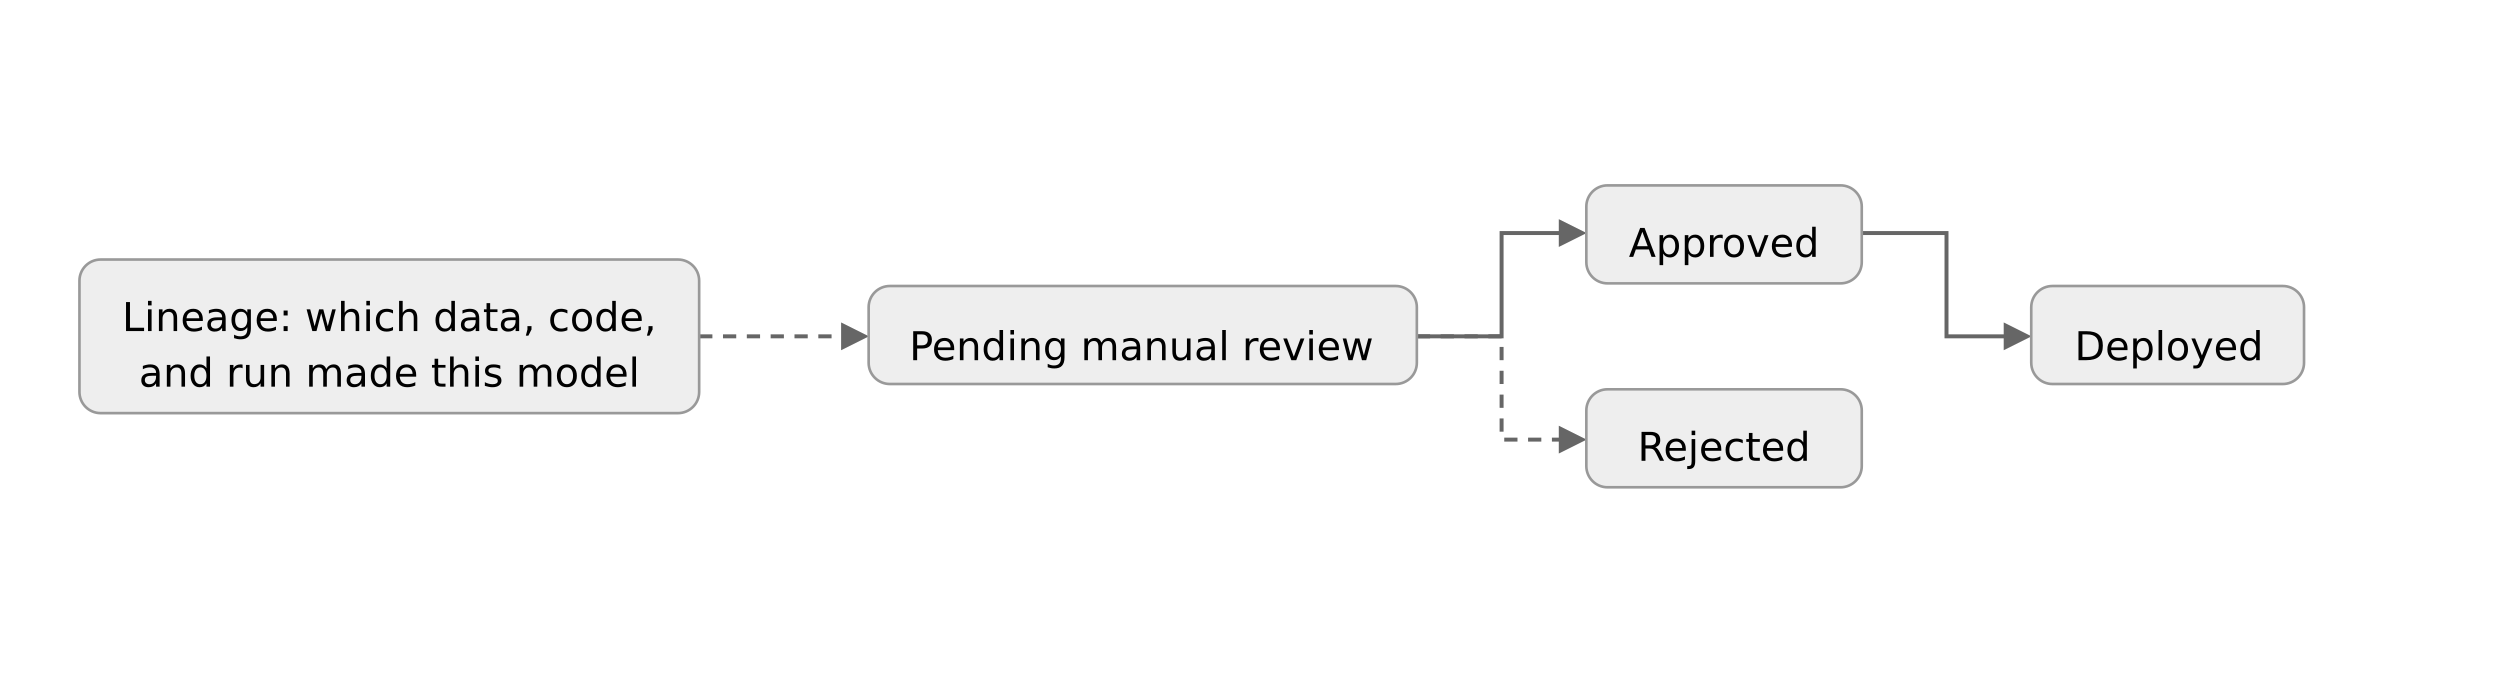
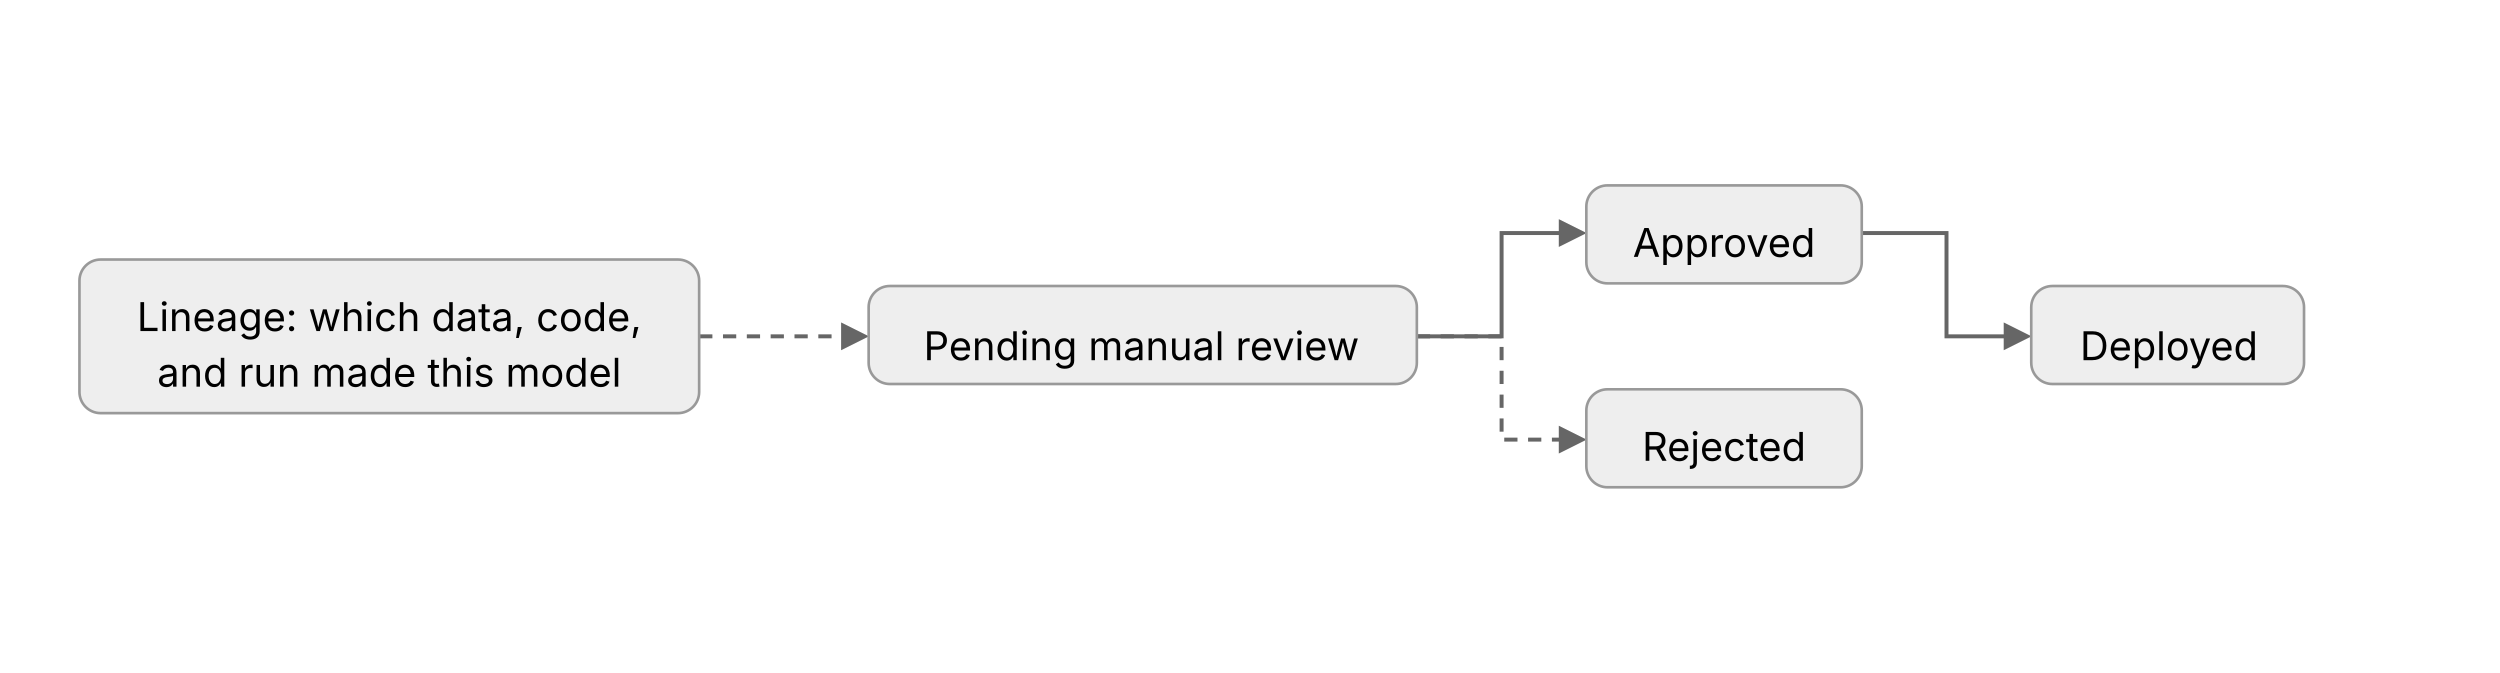
- <svg xmlns="http://www.w3.org/2000/svg" width="100%" viewBox="0 0 944 254" role="img" style="background:#ffffff;font-family:DejaVu Sans,Verdana,sans-serif">
+ <svg xmlns="http://www.w3.org/2000/svg" width="100%" viewBox="0 0 944 254" role="img" style="background:#ffffff;font-family:'Anthropic Sans',Inter,'Source Sans 3','IBM Plex Sans',sans-serif">
  <defs>
    <marker id="ah" viewBox="0 0 10 10" refX="8" refY="5" markerWidth="7" markerHeight="7" orient="auto-start-reverse">
      <path d="M0,0 L10,5 L0,10 z" fill="#666" />
    </marker>
  </defs>
  <path d="M535,127 H567 V88 H597" fill="none" stroke="#666" stroke-width="1.5" marker-end="url(#ah)" />
  <path d="M703,88 H735 V127 H765" fill="none" stroke="#666" stroke-width="1.5" marker-end="url(#ah)" />
  <path d="M535,127 H567 V166 H597" fill="none" stroke="#666" stroke-width="1.5" stroke-dasharray="5,4" marker-end="url(#ah)" />
  <path d="M264,127 H296 V127 H326" fill="none" stroke="#666" stroke-width="1.5" stroke-dasharray="5,4" marker-end="url(#ah)" />
  <rect x="328" y="108" width="207" height="37" rx="8" fill="#eeeeee" stroke="#999999" stroke-width="1" />
  <text x="431" y="136" text-anchor="middle" font-size="15" fill="#000">Pending manual review</text>
  <rect x="599" y="70" width="104" height="37" rx="8" fill="#eeeeee" stroke="#999999" stroke-width="1" />
  <text x="651" y="97" text-anchor="middle" font-size="15" fill="#000">Approved</text>
  <rect x="767" y="108" width="103" height="37" rx="8" fill="#eeeeee" stroke="#999999" stroke-width="1" />
  <text x="819" y="136" text-anchor="middle" font-size="15" fill="#000">Deployed</text>
  <rect x="599" y="147" width="104" height="37" rx="8" fill="#eeeeee" stroke="#999999" stroke-width="1" />
  <text x="651" y="174" text-anchor="middle" font-size="15" fill="#000">Rejected</text>
  <rect x="30" y="98" width="234" height="58" rx="8" fill="#eeeeee" stroke="#999999" stroke-width="1" />
  <text x="147" y="125" text-anchor="middle" font-size="15" fill="#000">Lineage: which data, code,</text>
  <text x="147" y="146" text-anchor="middle" font-size="15" fill="#000">and run made this model</text>
</svg>
